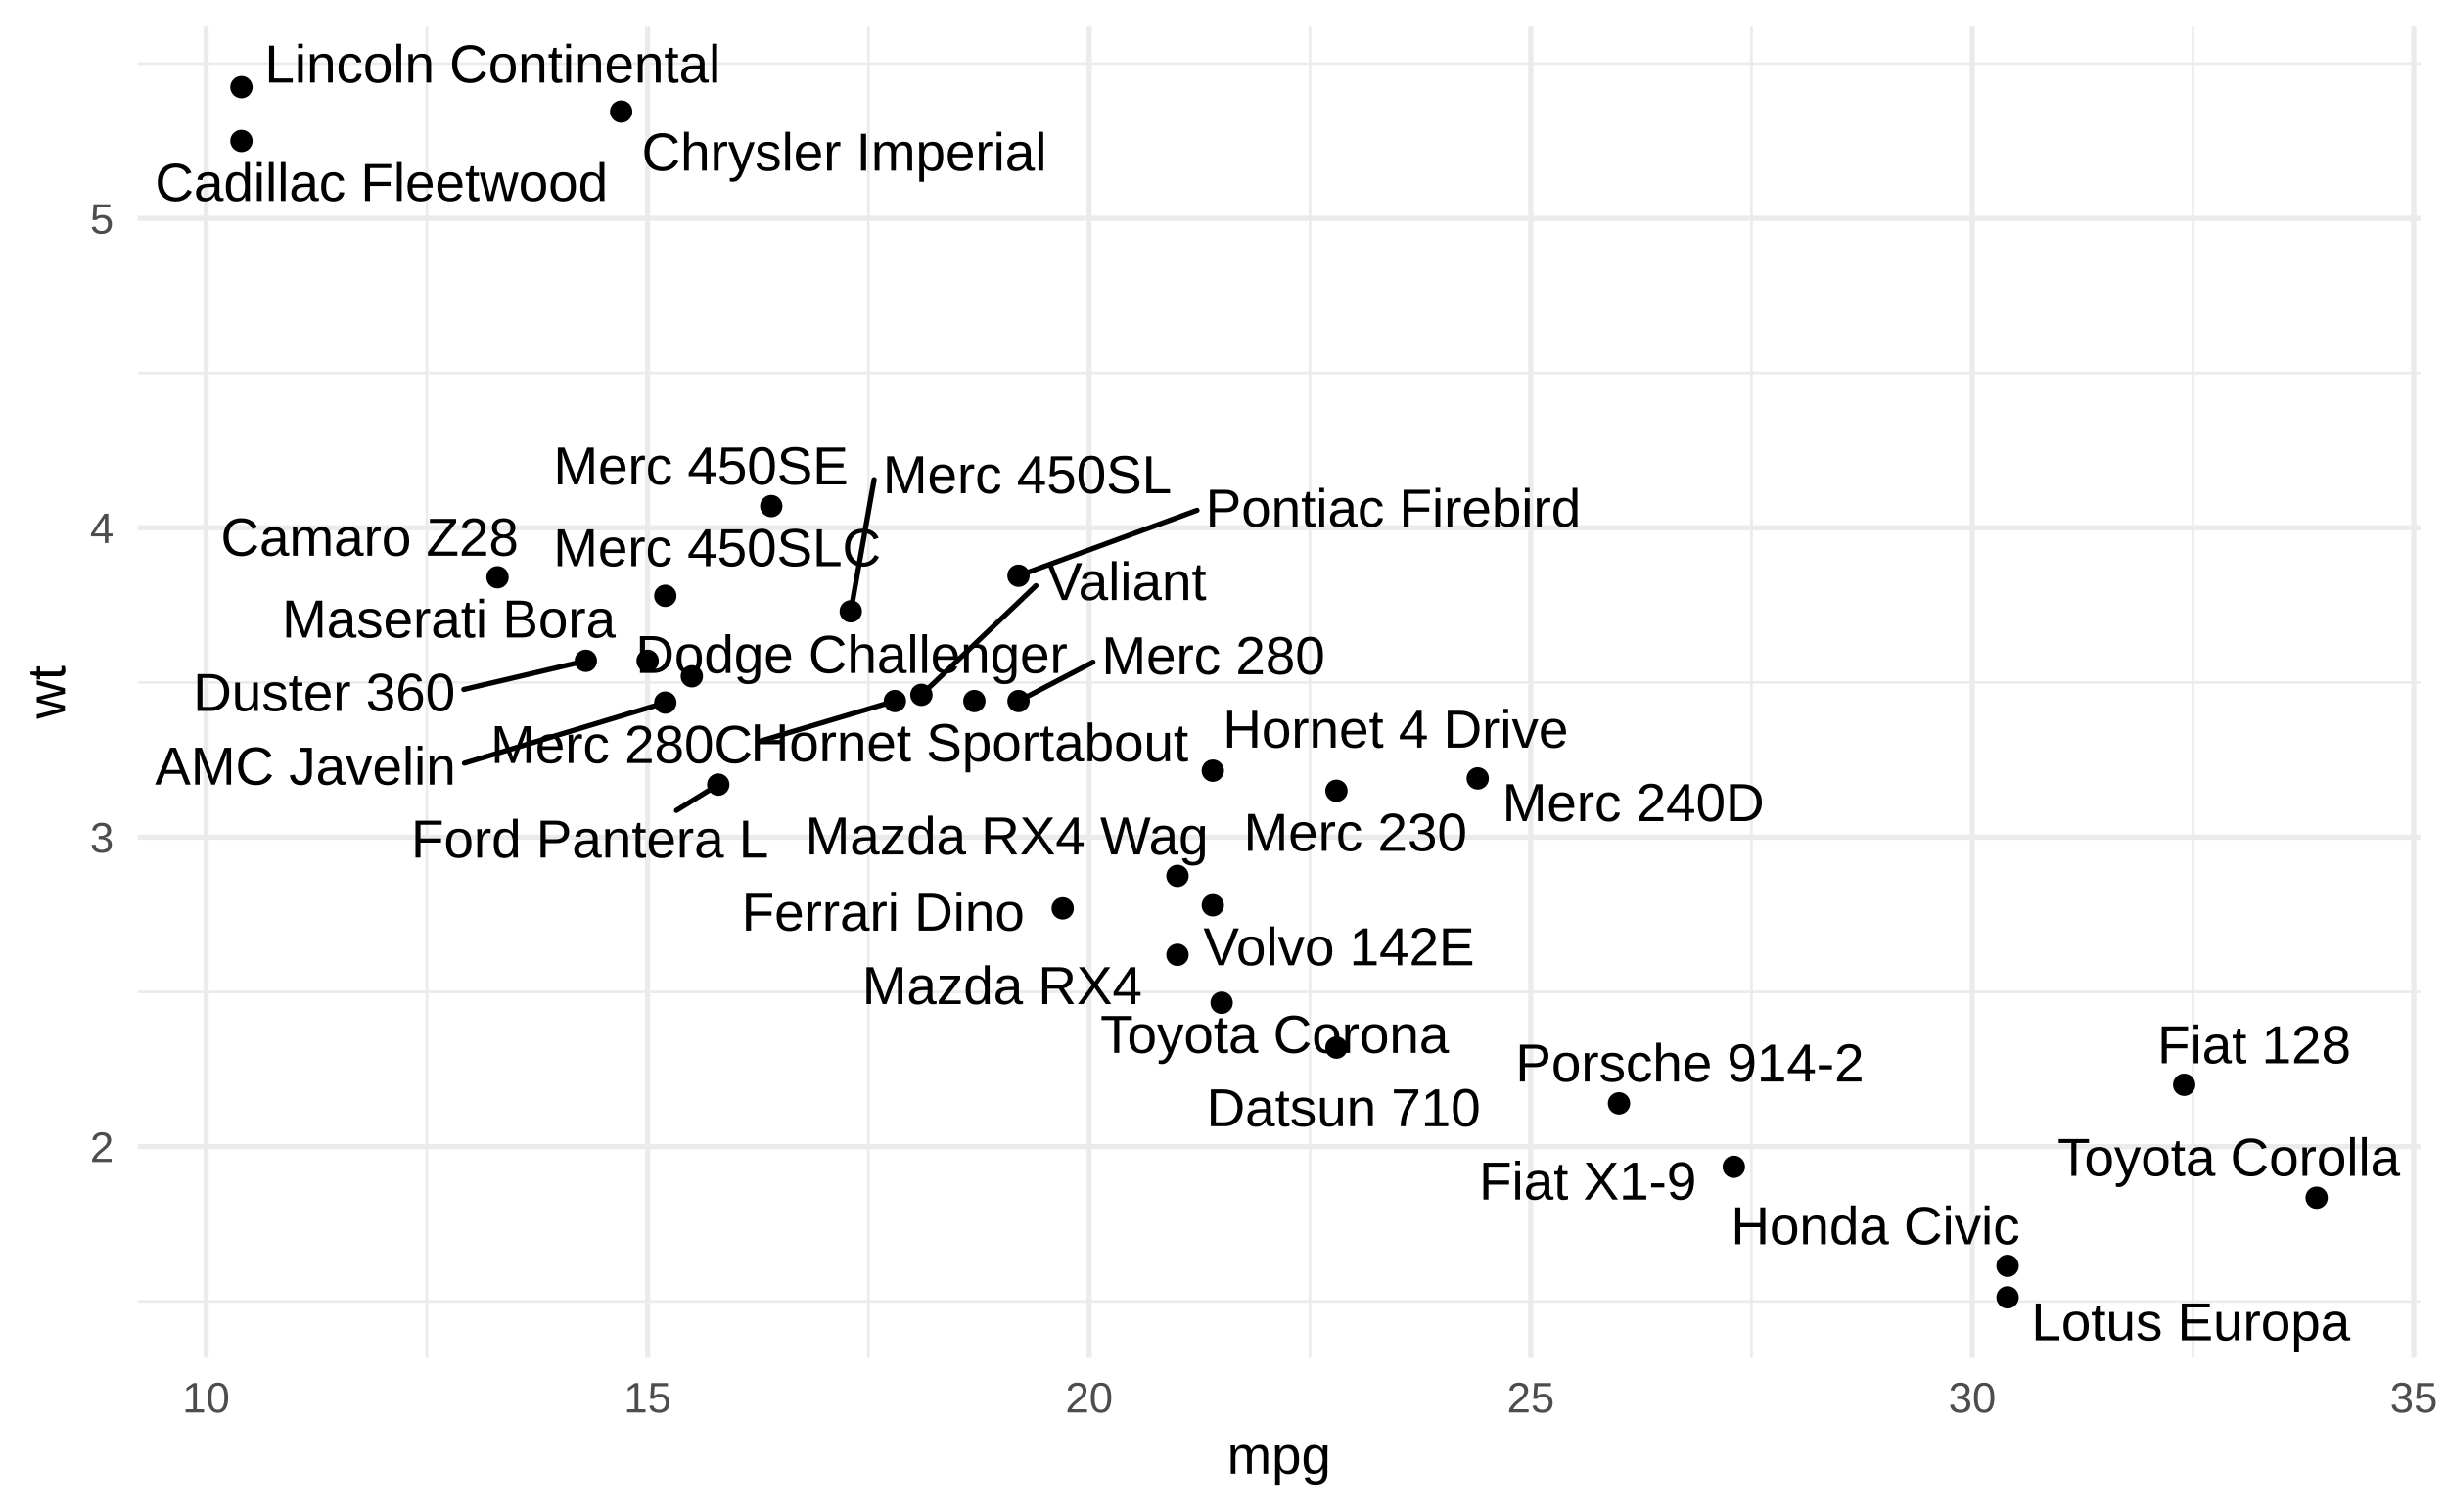
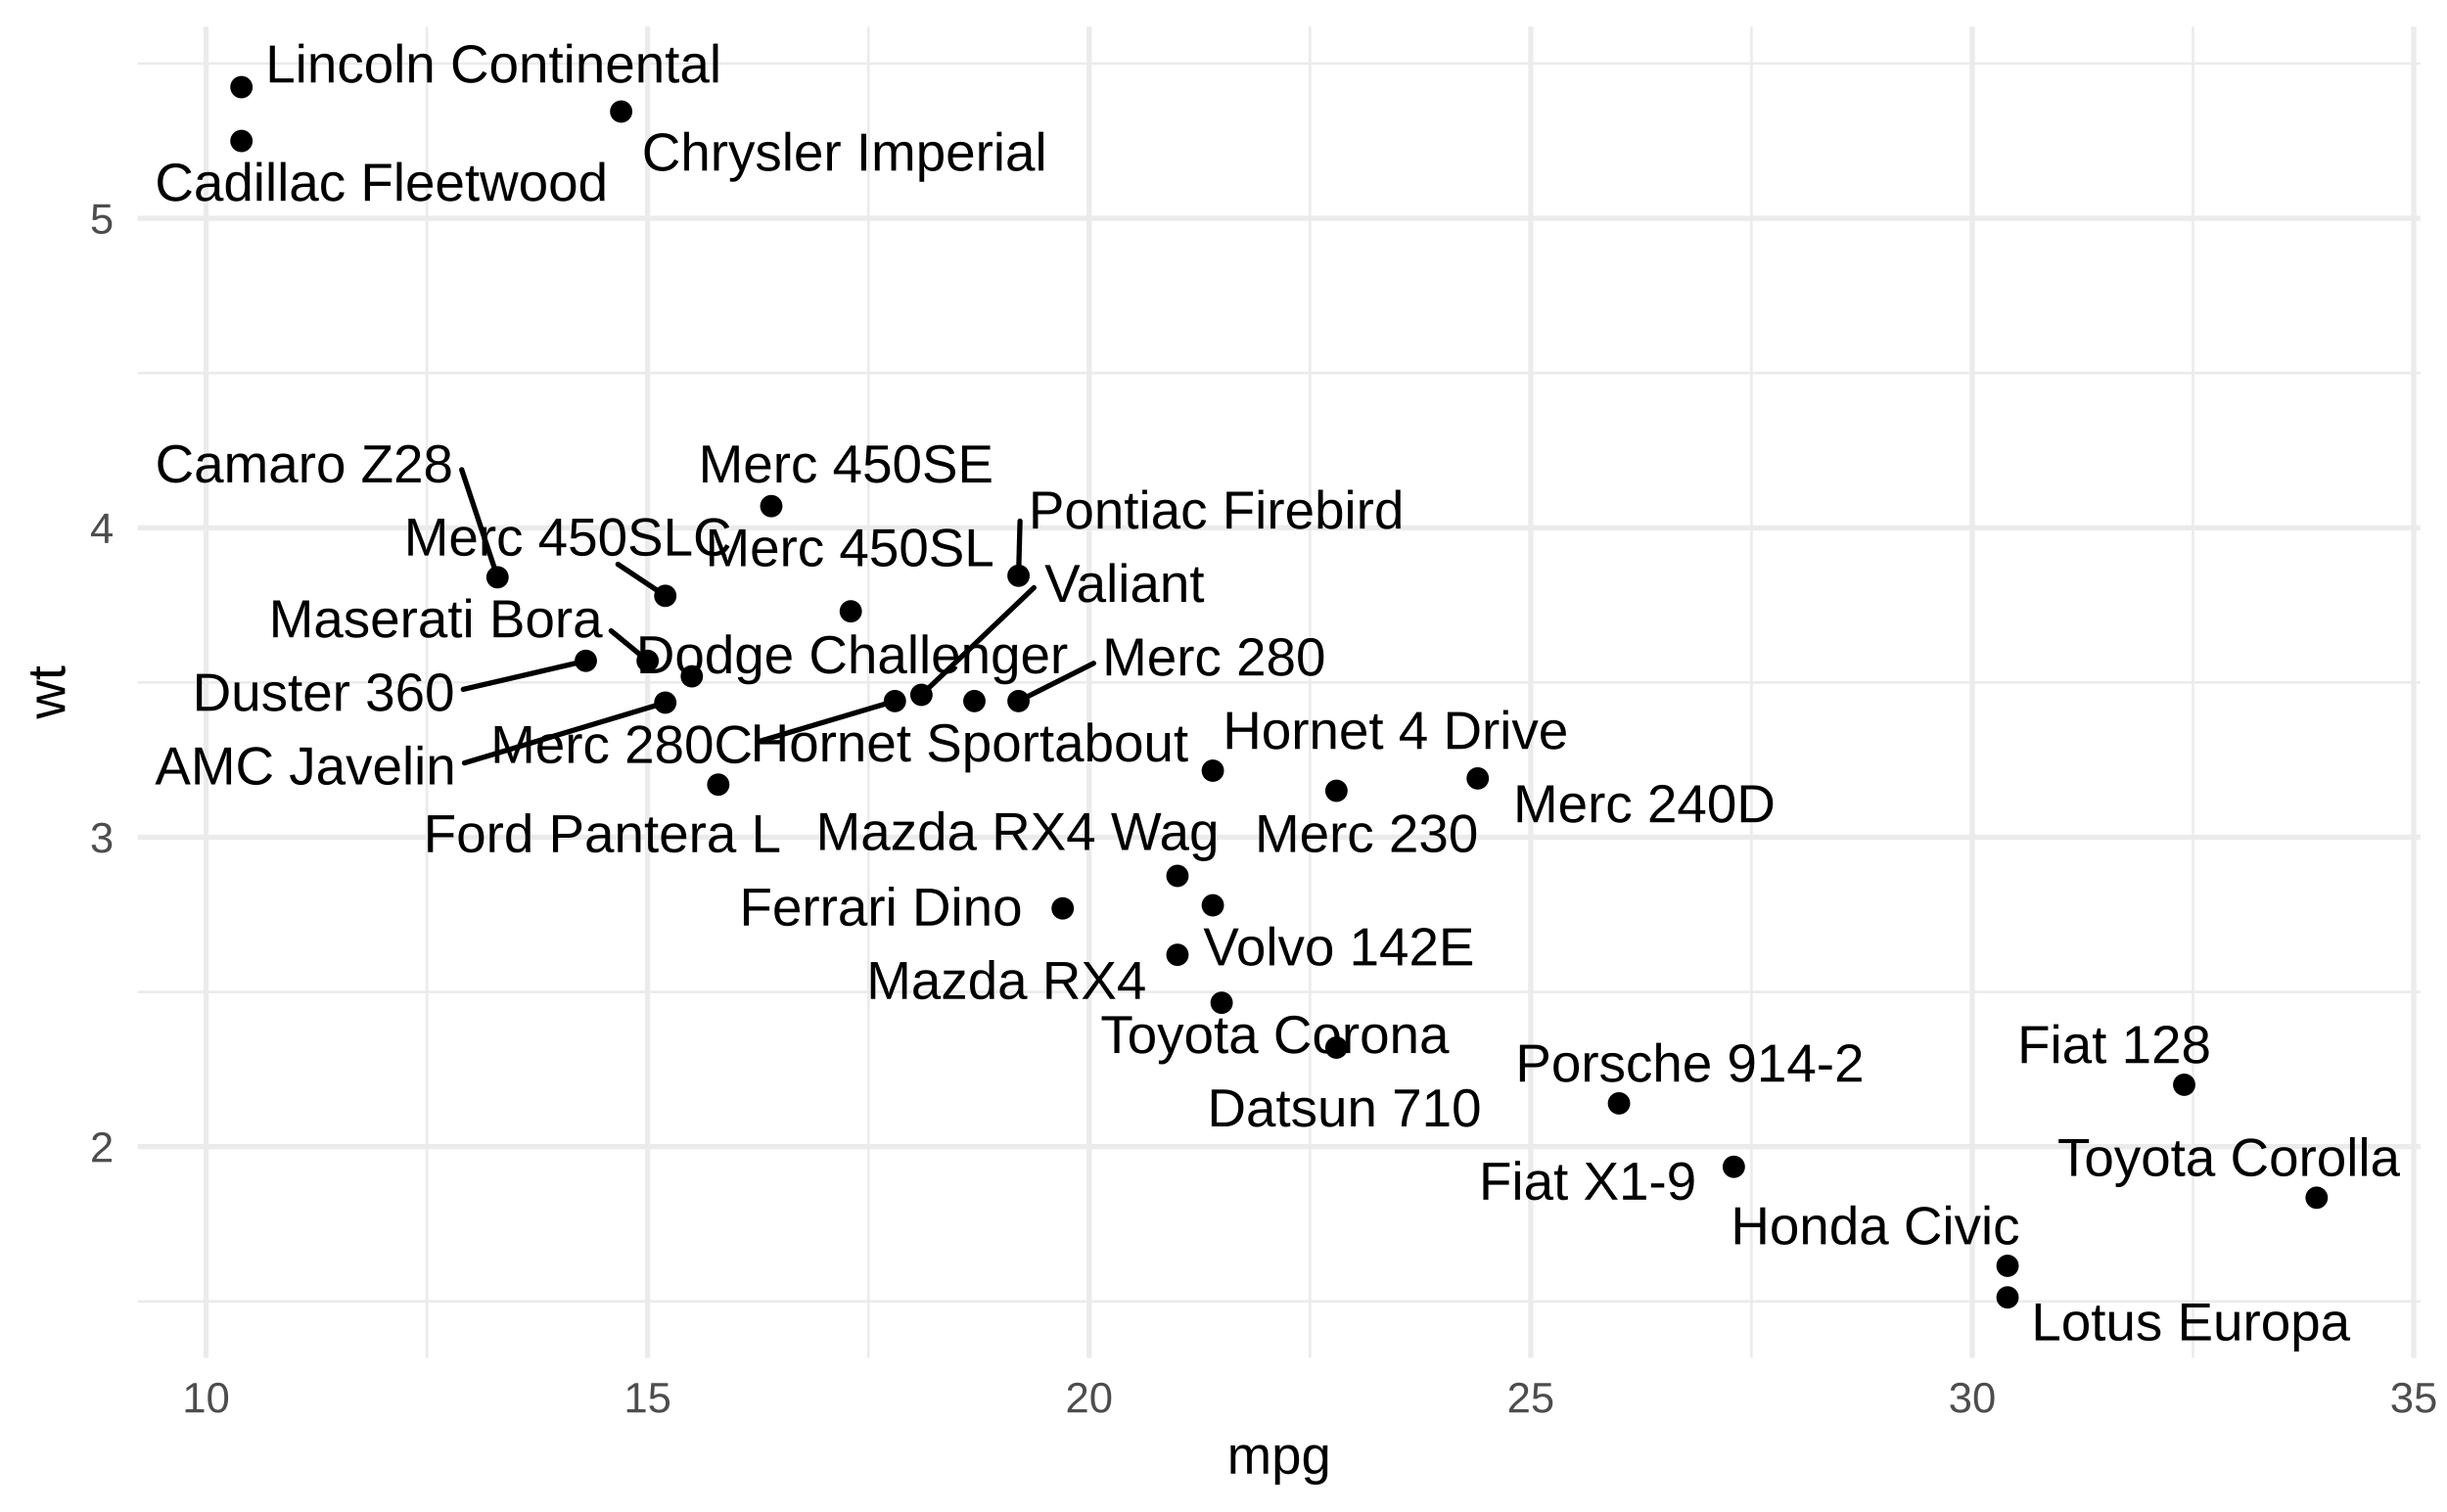
<svg xmlns="http://www.w3.org/2000/svg" class="svglite" width="504.00pt" height="311.47pt" viewBox="0 0 504.00 311.47">
  <defs>
    <style type="text/css">
    .svglite line, .svglite polyline, .svglite polygon, .svglite path, .svglite rect, .svglite circle {
      fill: none;
      stroke: #000000;
      stroke-linecap: round;
      stroke-linejoin: round;
      stroke-miterlimit: 10.00;
    }
    .svglite text {
      white-space: pre;
    }
  </style>
  </defs>
  <rect width="100%" height="100%" style="stroke: none; fill: #FFFFFF;" />
  <defs>
    <clipPath id="cpMC4wMHw1MDQuMDB8MC4wMHwzMTEuNDc=">
      <rect x="0.00" y="0.00" width="504.00" height="311.47" />
    </clipPath>
  </defs>
  <g clip-path="url(#cpMC4wMHw1MDQuMDB8MC4wMHwzMTEuNDc=)">
</g>
  <defs>
    <clipPath id="cpMjguMzZ8NDk4LjUyfDUuNDh8Mjc5Ljcy">
      <rect x="28.36" y="5.48" width="470.16" height="274.24" />
    </clipPath>
  </defs>
  <g clip-path="url(#cpMjguMzZ8NDk4LjUyfDUuNDh8Mjc5Ljcy)">
    <polyline points="28.36,268.09 498.52,268.09 " style="stroke-width: 0.53; stroke: #EBEBEB; stroke-linecap: butt;" />
    <polyline points="28.36,204.34 498.52,204.34 " style="stroke-width: 0.53; stroke: #EBEBEB; stroke-linecap: butt;" />
    <polyline points="28.36,140.59 498.52,140.59 " style="stroke-width: 0.53; stroke: #EBEBEB; stroke-linecap: butt;" />
    <polyline points="28.36,76.85 498.52,76.85 " style="stroke-width: 0.53; stroke: #EBEBEB; stroke-linecap: butt;" />
    <polyline points="28.36,13.10 498.52,13.10 " style="stroke-width: 0.53; stroke: #EBEBEB; stroke-linecap: butt;" />
    <polyline points="87.92,279.72 87.92,5.48 " style="stroke-width: 0.53; stroke: #EBEBEB; stroke-linecap: butt;" />
    <polyline points="178.86,279.72 178.86,5.48 " style="stroke-width: 0.53; stroke: #EBEBEB; stroke-linecap: butt;" />
    <polyline points="269.81,279.72 269.81,5.48 " style="stroke-width: 0.53; stroke: #EBEBEB; stroke-linecap: butt;" />
    <polyline points="360.75,279.72 360.75,5.48 " style="stroke-width: 0.53; stroke: #EBEBEB; stroke-linecap: butt;" />
    <polyline points="451.69,279.72 451.69,5.48 " style="stroke-width: 0.53; stroke: #EBEBEB; stroke-linecap: butt;" />
    <polyline points="28.36,236.21 498.52,236.21 " style="stroke-width: 1.07; stroke: #EBEBEB; stroke-linecap: butt;" />
    <polyline points="28.36,172.47 498.52,172.47 " style="stroke-width: 1.07; stroke: #EBEBEB; stroke-linecap: butt;" />
    <polyline points="28.36,108.72 498.52,108.72 " style="stroke-width: 1.07; stroke: #EBEBEB; stroke-linecap: butt;" />
    <polyline points="28.36,44.97 498.52,44.97 " style="stroke-width: 1.07; stroke: #EBEBEB; stroke-linecap: butt;" />
    <polyline points="42.45,279.72 42.45,5.48 " style="stroke-width: 1.07; stroke: #EBEBEB; stroke-linecap: butt;" />
    <polyline points="133.39,279.72 133.39,5.48 " style="stroke-width: 1.07; stroke: #EBEBEB; stroke-linecap: butt;" />
    <polyline points="224.33,279.72 224.33,5.48 " style="stroke-width: 1.07; stroke: #EBEBEB; stroke-linecap: butt;" />
    <polyline points="315.28,279.72 315.28,5.48 " style="stroke-width: 1.07; stroke: #EBEBEB; stroke-linecap: butt;" />
    <polyline points="406.22,279.72 406.22,5.48 " style="stroke-width: 1.07; stroke: #EBEBEB; stroke-linecap: butt;" />
    <polyline points="497.16,279.72 497.16,5.48 " style="stroke-width: 1.07; stroke: #EBEBEB; stroke-linecap: butt;" />
    <circle cx="242.52" cy="196.69" r="1.95" style="stroke-width: 0.71; fill: #000000;" />
    <circle cx="242.52" cy="180.43" r="1.95" style="stroke-width: 0.71; fill: #000000;" />
    <circle cx="275.26" cy="215.81" r="1.95" style="stroke-width: 0.71; fill: #000000;" />
    <circle cx="249.80" cy="158.76" r="1.95" style="stroke-width: 0.71; fill: #000000;" />
    <circle cx="200.69" cy="144.42" r="1.95" style="stroke-width: 0.71; fill: #000000;" />
    <circle cx="189.78" cy="143.14" r="1.95" style="stroke-width: 0.71; fill: #000000;" />
    <circle cx="120.66" cy="136.13" r="1.95" style="stroke-width: 0.71; fill: #000000;" />
    <circle cx="304.36" cy="160.35" r="1.95" style="stroke-width: 0.71; fill: #000000;" />
    <circle cx="275.26" cy="162.90" r="1.95" style="stroke-width: 0.71; fill: #000000;" />
    <circle cx="209.78" cy="144.42" r="1.95" style="stroke-width: 0.71; fill: #000000;" />
    <circle cx="184.32" cy="144.42" r="1.95" style="stroke-width: 0.71; fill: #000000;" />
    <circle cx="158.86" cy="104.26" r="1.95" style="stroke-width: 0.71; fill: #000000;" />
    <circle cx="175.23" cy="125.93" r="1.95" style="stroke-width: 0.71; fill: #000000;" />
    <circle cx="137.03" cy="122.74" r="1.95" style="stroke-width: 0.71; fill: #000000;" />
    <circle cx="49.73" cy="29.04" r="1.95" style="stroke-width: 0.71; fill: #000000;" />
    <circle cx="49.73" cy="17.95" r="1.95" style="stroke-width: 0.71; fill: #000000;" />
    <circle cx="127.94" cy="22.98" r="1.95" style="stroke-width: 0.71; fill: #000000;" />
    <circle cx="449.87" cy="223.46" r="1.95" style="stroke-width: 0.71; fill: #000000;" />
    <circle cx="413.49" cy="260.76" r="1.95" style="stroke-width: 0.71; fill: #000000;" />
    <circle cx="477.15" cy="246.73" r="1.95" style="stroke-width: 0.71; fill: #000000;" />
    <circle cx="251.62" cy="206.57" r="1.95" style="stroke-width: 0.71; fill: #000000;" />
    <circle cx="142.49" cy="139.32" r="1.95" style="stroke-width: 0.71; fill: #000000;" />
    <circle cx="137.03" cy="144.74" r="1.95" style="stroke-width: 0.71; fill: #000000;" />
    <circle cx="102.47" cy="118.92" r="1.95" style="stroke-width: 0.71; fill: #000000;" />
    <circle cx="209.78" cy="118.60" r="1.95" style="stroke-width: 0.71; fill: #000000;" />
    <circle cx="357.11" cy="240.36" r="1.95" style="stroke-width: 0.71; fill: #000000;" />
    <circle cx="333.46" cy="227.29" r="1.95" style="stroke-width: 0.71; fill: #000000;" />
    <circle cx="413.49" cy="267.26" r="1.95" style="stroke-width: 0.71; fill: #000000;" />
    <circle cx="147.94" cy="161.63" r="1.95" style="stroke-width: 0.71; fill: #000000;" />
    <circle cx="218.88" cy="187.13" r="1.95" style="stroke-width: 0.71; fill: #000000;" />
    <circle cx="133.39" cy="136.13" r="1.95" style="stroke-width: 0.71; fill: #000000;" />
    <circle cx="249.80" cy="186.49" r="1.95" style="stroke-width: 0.71; fill: #000000;" />
-     <line x1="213.37" y1="120.66" x2="190.54" y2="142.42" style="stroke-width: 1.07;" />
-     <line x1="95.53" y1="142.02" x2="119.31" y2="136.45" style="stroke-width: 1.07;" />
-     <line x1="225.11" y1="136.41" x2="210.87" y2="143.85" style="stroke-width: 1.07;" />
-     <line x1="156.81" y1="152.60" x2="183.02" y2="144.80" style="stroke-width: 1.07;" />
-     <line x1="180.04" y1="98.81" x2="175.38" y2="125.09" style="stroke-width: 1.07;" />
-     <line x1="95.66" y1="157.21" x2="135.74" y2="145.13" style="stroke-width: 1.07;" />
-     <line x1="246.54" y1="105.13" x2="211.02" y2="118.15" style="stroke-width: 1.07;" />
-     <line x1="139.33" y1="166.94" x2="146.94" y2="162.25" style="stroke-width: 1.07;" />
-     <text x="206.41" y="206.84" text-anchor="middle" style="font-size: 11.04px; font-family: &quot;Arial&quot;;" textLength="57.63px" lengthAdjust="spacingAndGlyphs">Mazda RX4</text>
-     <text x="207.36" y="176.01" text-anchor="middle" style="font-size: 11.04px; font-family: &quot;Arial&quot;;" textLength="83.38px" lengthAdjust="spacingAndGlyphs">Mazda RX4 Wag</text>
-     <text x="276.72" y="232.01" text-anchor="middle" style="font-size: 11.04px; font-family: &quot;Arial&quot;;" textLength="56.42px" lengthAdjust="spacingAndGlyphs">Datsun 710</text>
-     <text x="287.45" y="154.01" text-anchor="middle" style="font-size: 11.04px; font-family: &quot;Arial&quot;;" textLength="71.11px" lengthAdjust="spacingAndGlyphs">Hornet 4 Drive</text>
-     <text x="199.67" y="156.82" text-anchor="middle" style="font-size: 11.04px; font-family: &quot;Arial&quot;;" textLength="90.14px" lengthAdjust="spacingAndGlyphs">Hornet Sportabout</text>
-     <text x="232.03" y="123.60" text-anchor="middle" style="font-size: 11.04px; font-family: &quot;Arial&quot;;" textLength="33.72px" lengthAdjust="spacingAndGlyphs">Valiant</text>
-     <text x="66.76" y="146.45" text-anchor="middle" style="font-size: 11.04px; font-family: &quot;Arial&quot;;" textLength="53.96px" lengthAdjust="spacingAndGlyphs">Duster 360</text>
-     <text x="336.40" y="169.15" text-anchor="middle" style="font-size: 11.04px; font-family: &quot;Arial&quot;;" textLength="53.94px" lengthAdjust="spacingAndGlyphs">Merc 240D</text>
-     <text x="279.16" y="175.27" text-anchor="middle" style="font-size: 11.04px; font-family: &quot;Arial&quot;;" textLength="45.98px" lengthAdjust="spacingAndGlyphs">Merc 230</text>
-     <text x="249.90" y="138.89" text-anchor="middle" style="font-size: 11.04px; font-family: &quot;Arial&quot;;" textLength="45.98px" lengthAdjust="spacingAndGlyphs">Merc 280</text>
-     <text x="128.03" y="157.18" text-anchor="middle" style="font-size: 11.04px; font-family: &quot;Arial&quot;;" textLength="53.94px" lengthAdjust="spacingAndGlyphs">Merc 280C</text>
-     <text x="144.37" y="99.80" text-anchor="middle" style="font-size: 11.04px; font-family: &quot;Arial&quot;;" textLength="60.70px" lengthAdjust="spacingAndGlyphs">Merc 450SE</text>
-     <text x="211.58" y="101.61" text-anchor="middle" style="font-size: 11.04px; font-family: &quot;Arial&quot;;" textLength="59.47px" lengthAdjust="spacingAndGlyphs">Merc 450SL</text>
-     <text x="147.70" y="116.63" text-anchor="middle" style="font-size: 11.04px; font-family: &quot;Arial&quot;;" textLength="67.44px" lengthAdjust="spacingAndGlyphs">Merc 450SLC</text>
-     <text x="78.57" y="41.39" text-anchor="middle" style="font-size: 11.04px; font-family: &quot;Arial&quot;;" textLength="93.18px" lengthAdjust="spacingAndGlyphs">Cadillac Fleetwood</text>
-     <text x="101.47" y="17.00" text-anchor="middle" style="font-size: 11.04px; font-family: &quot;Arial&quot;;" textLength="93.82px" lengthAdjust="spacingAndGlyphs">Lincoln Continental</text>
-     <text x="173.88" y="35.14" text-anchor="middle" style="font-size: 11.04px; font-family: &quot;Arial&quot;;" textLength="83.35px" lengthAdjust="spacingAndGlyphs">Chrysler Imperial</text>
-     <text x="464.29" y="219.03" text-anchor="middle" style="font-size: 11.04px; font-family: &quot;Arial&quot;;" textLength="39.86px" lengthAdjust="spacingAndGlyphs">Fiat 128</text>
-     <text x="386.27" y="256.32" text-anchor="middle" style="font-size: 11.04px; font-family: &quot;Arial&quot;;" textLength="59.46px" lengthAdjust="spacingAndGlyphs">Honda Civic</text>
-     <text x="459.06" y="242.23" text-anchor="middle" style="font-size: 11.04px; font-family: &quot;Arial&quot;;" textLength="71.73px" lengthAdjust="spacingAndGlyphs">Toyota Corolla</text>
-     <text x="262.53" y="216.90" text-anchor="middle" style="font-size: 11.04px; font-family: &quot;Arial&quot;;" textLength="72.96px" lengthAdjust="spacingAndGlyphs">Toyota Corona</text>
-     <text x="175.40" y="138.63" text-anchor="middle" style="font-size: 11.04px; font-family: &quot;Arial&quot;;" textLength="88.91px" lengthAdjust="spacingAndGlyphs">Dodge Challenger</text>
-     <text x="62.91" y="161.63" text-anchor="middle" style="font-size: 11.04px; font-family: &quot;Arial&quot;;" textLength="61.91px" lengthAdjust="spacingAndGlyphs">AMC Javelin</text>
-     <text x="76.14" y="114.48" text-anchor="middle" style="font-size: 11.04px; font-family: &quot;Arial&quot;;" textLength="61.30px" lengthAdjust="spacingAndGlyphs">Camaro Z28</text>
-     <text x="286.96" y="108.49" text-anchor="middle" style="font-size: 11.04px; font-family: &quot;Arial&quot;;" textLength="77.24px" lengthAdjust="spacingAndGlyphs">Pontiac Firebird</text>
-     <text x="327.03" y="247.10" text-anchor="middle" style="font-size: 11.04px; font-family: &quot;Arial&quot;;" textLength="44.76px" lengthAdjust="spacingAndGlyphs">Fiat X1-9</text>
-     <text x="348.05" y="222.80" text-anchor="middle" style="font-size: 11.04px; font-family: &quot;Arial&quot;;" textLength="71.74px" lengthAdjust="spacingAndGlyphs">Porsche 914-2</text>
-     <text x="451.23" y="276.11" text-anchor="middle" style="font-size: 11.04px; font-family: &quot;Arial&quot;;" textLength="65.62px" lengthAdjust="spacingAndGlyphs">Lotus Europa</text>
-     <text x="121.49" y="176.66" text-anchor="middle" style="font-size: 11.04px; font-family: &quot;Arial&quot;;" textLength="73.58px" lengthAdjust="spacingAndGlyphs">Ford Pantera L</text>
-     <text x="181.89" y="191.70" text-anchor="middle" style="font-size: 11.04px; font-family: &quot;Arial&quot;;" textLength="58.22px" lengthAdjust="spacingAndGlyphs">Ferrari Dino</text>
-     <text x="92.45" y="131.33" text-anchor="middle" style="font-size: 11.04px; font-family: &quot;Arial&quot;;" textLength="68.66px" lengthAdjust="spacingAndGlyphs">Maserati Bora</text>
-     <text x="275.78" y="198.84" text-anchor="middle" style="font-size: 11.04px; font-family: &quot;Arial&quot;;" textLength="56.42px" lengthAdjust="spacingAndGlyphs">Volvo 142E</text>
+     <line x1="212.95" y1="121.07" x2="190.54" y2="142.42" style="stroke-width: 1.07;" />
+     <line x1="95.42" y1="142.00" x2="119.31" y2="136.45" style="stroke-width: 1.07;" />
+     <line x1="225.25" y1="136.64" x2="210.89" y2="143.86" style="stroke-width: 1.07;" />
+     <line x1="156.80" y1="152.59" x2="183.02" y2="144.80" style="stroke-width: 1.07;" />
+     <line x1="127.28" y1="116.24" x2="136.07" y2="122.10" style="stroke-width: 1.07;" />
+     <line x1="95.66" y1="157.17" x2="135.74" y2="145.13" style="stroke-width: 1.07;" />
+     <line x1="95.10" y1="96.76" x2="102.20" y2="118.09" style="stroke-width: 1.07;" />
+     <line x1="210.09" y1="107.35" x2="209.81" y2="117.75" style="stroke-width: 1.07;" />
+     <line x1="125.87" y1="129.95" x2="132.55" y2="135.44" style="stroke-width: 1.07;" />
+     <text x="207.30" y="205.77" text-anchor="middle" style="font-size: 11.04px; font-family: &quot;Arial&quot;;" textLength="57.63px" lengthAdjust="spacingAndGlyphs">Mazda RX4</text>
+     <text x="209.57" y="175.10" text-anchor="middle" style="font-size: 11.04px; font-family: &quot;Arial&quot;;" textLength="83.38px" lengthAdjust="spacingAndGlyphs">Mazda RX4 Wag</text>
+     <text x="276.89" y="232.05" text-anchor="middle" style="font-size: 11.04px; font-family: &quot;Arial&quot;;" textLength="56.42px" lengthAdjust="spacingAndGlyphs">Datsun 710</text>
+     <text x="287.43" y="154.27" text-anchor="middle" style="font-size: 11.04px; font-family: &quot;Arial&quot;;" textLength="71.11px" lengthAdjust="spacingAndGlyphs">Hornet 4 Drive</text>
+     <text x="199.66" y="156.84" text-anchor="middle" style="font-size: 11.04px; font-family: &quot;Arial&quot;;" textLength="90.14px" lengthAdjust="spacingAndGlyphs">Hornet Sportabout</text>
+     <text x="231.61" y="124.00" text-anchor="middle" style="font-size: 11.04px; font-family: &quot;Arial&quot;;" textLength="33.72px" lengthAdjust="spacingAndGlyphs">Valiant</text>
+     <text x="66.64" y="146.42" text-anchor="middle" style="font-size: 11.04px; font-family: &quot;Arial&quot;;" textLength="53.96px" lengthAdjust="spacingAndGlyphs">Duster 360</text>
+     <text x="338.67" y="169.38" text-anchor="middle" style="font-size: 11.04px; font-family: &quot;Arial&quot;;" textLength="53.94px" lengthAdjust="spacingAndGlyphs">Merc 240D</text>
+     <text x="281.46" y="175.51" text-anchor="middle" style="font-size: 11.04px; font-family: &quot;Arial&quot;;" textLength="45.98px" lengthAdjust="spacingAndGlyphs">Merc 230</text>
+     <text x="250.04" y="139.15" text-anchor="middle" style="font-size: 11.04px; font-family: &quot;Arial&quot;;" textLength="45.98px" lengthAdjust="spacingAndGlyphs">Merc 280</text>
+     <text x="128.03" y="157.17" text-anchor="middle" style="font-size: 11.04px; font-family: &quot;Arial&quot;;" textLength="53.94px" lengthAdjust="spacingAndGlyphs">Merc 280C</text>
+     <text x="174.25" y="99.38" text-anchor="middle" style="font-size: 11.04px; font-family: &quot;Arial&quot;;" textLength="60.70px" lengthAdjust="spacingAndGlyphs">Merc 450SE</text>
+     <text x="175.01" y="116.63" text-anchor="middle" style="font-size: 11.04px; font-family: &quot;Arial&quot;;" textLength="59.47px" lengthAdjust="spacingAndGlyphs">Merc 450SL</text>
+     <text x="116.96" y="114.44" text-anchor="middle" style="font-size: 11.04px; font-family: &quot;Arial&quot;;" textLength="67.44px" lengthAdjust="spacingAndGlyphs">Merc 450SLC</text>
+     <text x="78.56" y="41.37" text-anchor="middle" style="font-size: 11.04px; font-family: &quot;Arial&quot;;" textLength="93.18px" lengthAdjust="spacingAndGlyphs">Cadillac Fleetwood</text>
+     <text x="101.63" y="16.99" text-anchor="middle" style="font-size: 11.04px; font-family: &quot;Arial&quot;;" textLength="93.82px" lengthAdjust="spacingAndGlyphs">Lincoln Continental</text>
+     <text x="173.92" y="35.15" text-anchor="middle" style="font-size: 11.04px; font-family: &quot;Arial&quot;;" textLength="83.35px" lengthAdjust="spacingAndGlyphs">Chrysler Imperial</text>
+     <text x="435.46" y="218.99" text-anchor="middle" style="font-size: 11.04px; font-family: &quot;Arial&quot;;" textLength="39.86px" lengthAdjust="spacingAndGlyphs">Fiat 128</text>
+     <text x="386.25" y="256.32" text-anchor="middle" style="font-size: 11.04px; font-family: &quot;Arial&quot;;" textLength="59.46px" lengthAdjust="spacingAndGlyphs">Honda Civic</text>
+     <text x="459.04" y="242.24" text-anchor="middle" style="font-size: 11.04px; font-family: &quot;Arial&quot;;" textLength="71.73px" lengthAdjust="spacingAndGlyphs">Toyota Corolla</text>
+     <text x="262.56" y="216.94" text-anchor="middle" style="font-size: 11.04px; font-family: &quot;Arial&quot;;" textLength="72.96px" lengthAdjust="spacingAndGlyphs">Toyota Corona</text>
+     <text x="175.49" y="138.69" text-anchor="middle" style="font-size: 11.04px; font-family: &quot;Arial&quot;;" textLength="88.91px" lengthAdjust="spacingAndGlyphs">Dodge Challenger</text>
+     <text x="62.91" y="161.59" text-anchor="middle" style="font-size: 11.04px; font-family: &quot;Arial&quot;;" textLength="61.91px" lengthAdjust="spacingAndGlyphs">AMC Javelin</text>
+     <text x="62.65" y="99.36" text-anchor="middle" style="font-size: 11.04px; font-family: &quot;Arial&quot;;" textLength="61.30px" lengthAdjust="spacingAndGlyphs">Camaro Z28</text>
+     <text x="250.51" y="108.89" text-anchor="middle" style="font-size: 11.04px; font-family: &quot;Arial&quot;;" textLength="77.24px" lengthAdjust="spacingAndGlyphs">Pontiac Firebird</text>
+     <text x="327.01" y="247.13" text-anchor="middle" style="font-size: 11.04px; font-family: &quot;Arial&quot;;" textLength="44.76px" lengthAdjust="spacingAndGlyphs">Fiat X1-9</text>
+     <text x="348.05" y="222.82" text-anchor="middle" style="font-size: 11.04px; font-family: &quot;Arial&quot;;" textLength="71.74px" lengthAdjust="spacingAndGlyphs">Porsche 914-2</text>
+     <text x="451.22" y="276.11" text-anchor="middle" style="font-size: 11.04px; font-family: &quot;Arial&quot;;" textLength="65.62px" lengthAdjust="spacingAndGlyphs">Lotus Europa</text>
+     <text x="124.05" y="175.54" text-anchor="middle" style="font-size: 11.04px; font-family: &quot;Arial&quot;;" textLength="73.58px" lengthAdjust="spacingAndGlyphs">Ford Pantera L</text>
+     <text x="181.44" y="190.66" text-anchor="middle" style="font-size: 11.04px; font-family: &quot;Arial&quot;;" textLength="58.22px" lengthAdjust="spacingAndGlyphs">Ferrari Dino</text>
+     <text x="89.74" y="131.28" text-anchor="middle" style="font-size: 11.04px; font-family: &quot;Arial&quot;;" textLength="68.66px" lengthAdjust="spacingAndGlyphs">Maserati Bora</text>
+     <text x="275.77" y="198.85" text-anchor="middle" style="font-size: 11.04px; font-family: &quot;Arial&quot;;" textLength="56.42px" lengthAdjust="spacingAndGlyphs">Volvo 142E</text>
  </g>
  <g clip-path="url(#cpMC4wMHw1MDQuMDB8MC4wMHwzMTEuNDc=)">
    <text x="23.43" y="239.37" text-anchor="end" style="font-size: 8.80px;fill: #4D4D4D; font-family: &quot;Arial&quot;;" textLength="4.90px" lengthAdjust="spacingAndGlyphs">2</text>
    <text x="23.43" y="175.62" text-anchor="end" style="font-size: 8.80px;fill: #4D4D4D; font-family: &quot;Arial&quot;;" textLength="4.90px" lengthAdjust="spacingAndGlyphs">3</text>
    <text x="23.43" y="111.87" text-anchor="end" style="font-size: 8.80px;fill: #4D4D4D; font-family: &quot;Arial&quot;;" textLength="4.90px" lengthAdjust="spacingAndGlyphs">4</text>
    <text x="23.43" y="48.13" text-anchor="end" style="font-size: 8.80px;fill: #4D4D4D; font-family: &quot;Arial&quot;;" textLength="4.90px" lengthAdjust="spacingAndGlyphs">5</text>
    <text x="42.45" y="290.96" text-anchor="middle" style="font-size: 8.80px;fill: #4D4D4D; font-family: &quot;Arial&quot;;" textLength="9.79px" lengthAdjust="spacingAndGlyphs">10</text>
    <text x="133.39" y="290.96" text-anchor="middle" style="font-size: 8.80px;fill: #4D4D4D; font-family: &quot;Arial&quot;;" textLength="9.79px" lengthAdjust="spacingAndGlyphs">15</text>
    <text x="224.33" y="290.96" text-anchor="middle" style="font-size: 8.80px;fill: #4D4D4D; font-family: &quot;Arial&quot;;" textLength="9.79px" lengthAdjust="spacingAndGlyphs">20</text>
    <text x="315.28" y="290.96" text-anchor="middle" style="font-size: 8.80px;fill: #4D4D4D; font-family: &quot;Arial&quot;;" textLength="9.79px" lengthAdjust="spacingAndGlyphs">25</text>
    <text x="406.22" y="290.96" text-anchor="middle" style="font-size: 8.80px;fill: #4D4D4D; font-family: &quot;Arial&quot;;" textLength="9.79px" lengthAdjust="spacingAndGlyphs">30</text>
    <text x="497.16" y="290.96" text-anchor="middle" style="font-size: 8.80px;fill: #4D4D4D; font-family: &quot;Arial&quot;;" textLength="9.79px" lengthAdjust="spacingAndGlyphs">35</text>
    <text x="263.44" y="303.57" text-anchor="middle" style="font-size: 11.00px; font-family: &quot;Arial&quot;;" textLength="21.41px" lengthAdjust="spacingAndGlyphs">mpg</text>
    <text transform="translate(13.37,142.60) rotate(-90)" text-anchor="middle" style="font-size: 11.00px; font-family: &quot;Arial&quot;;" textLength="10.99px" lengthAdjust="spacingAndGlyphs">wt</text>
  </g>
</svg>
